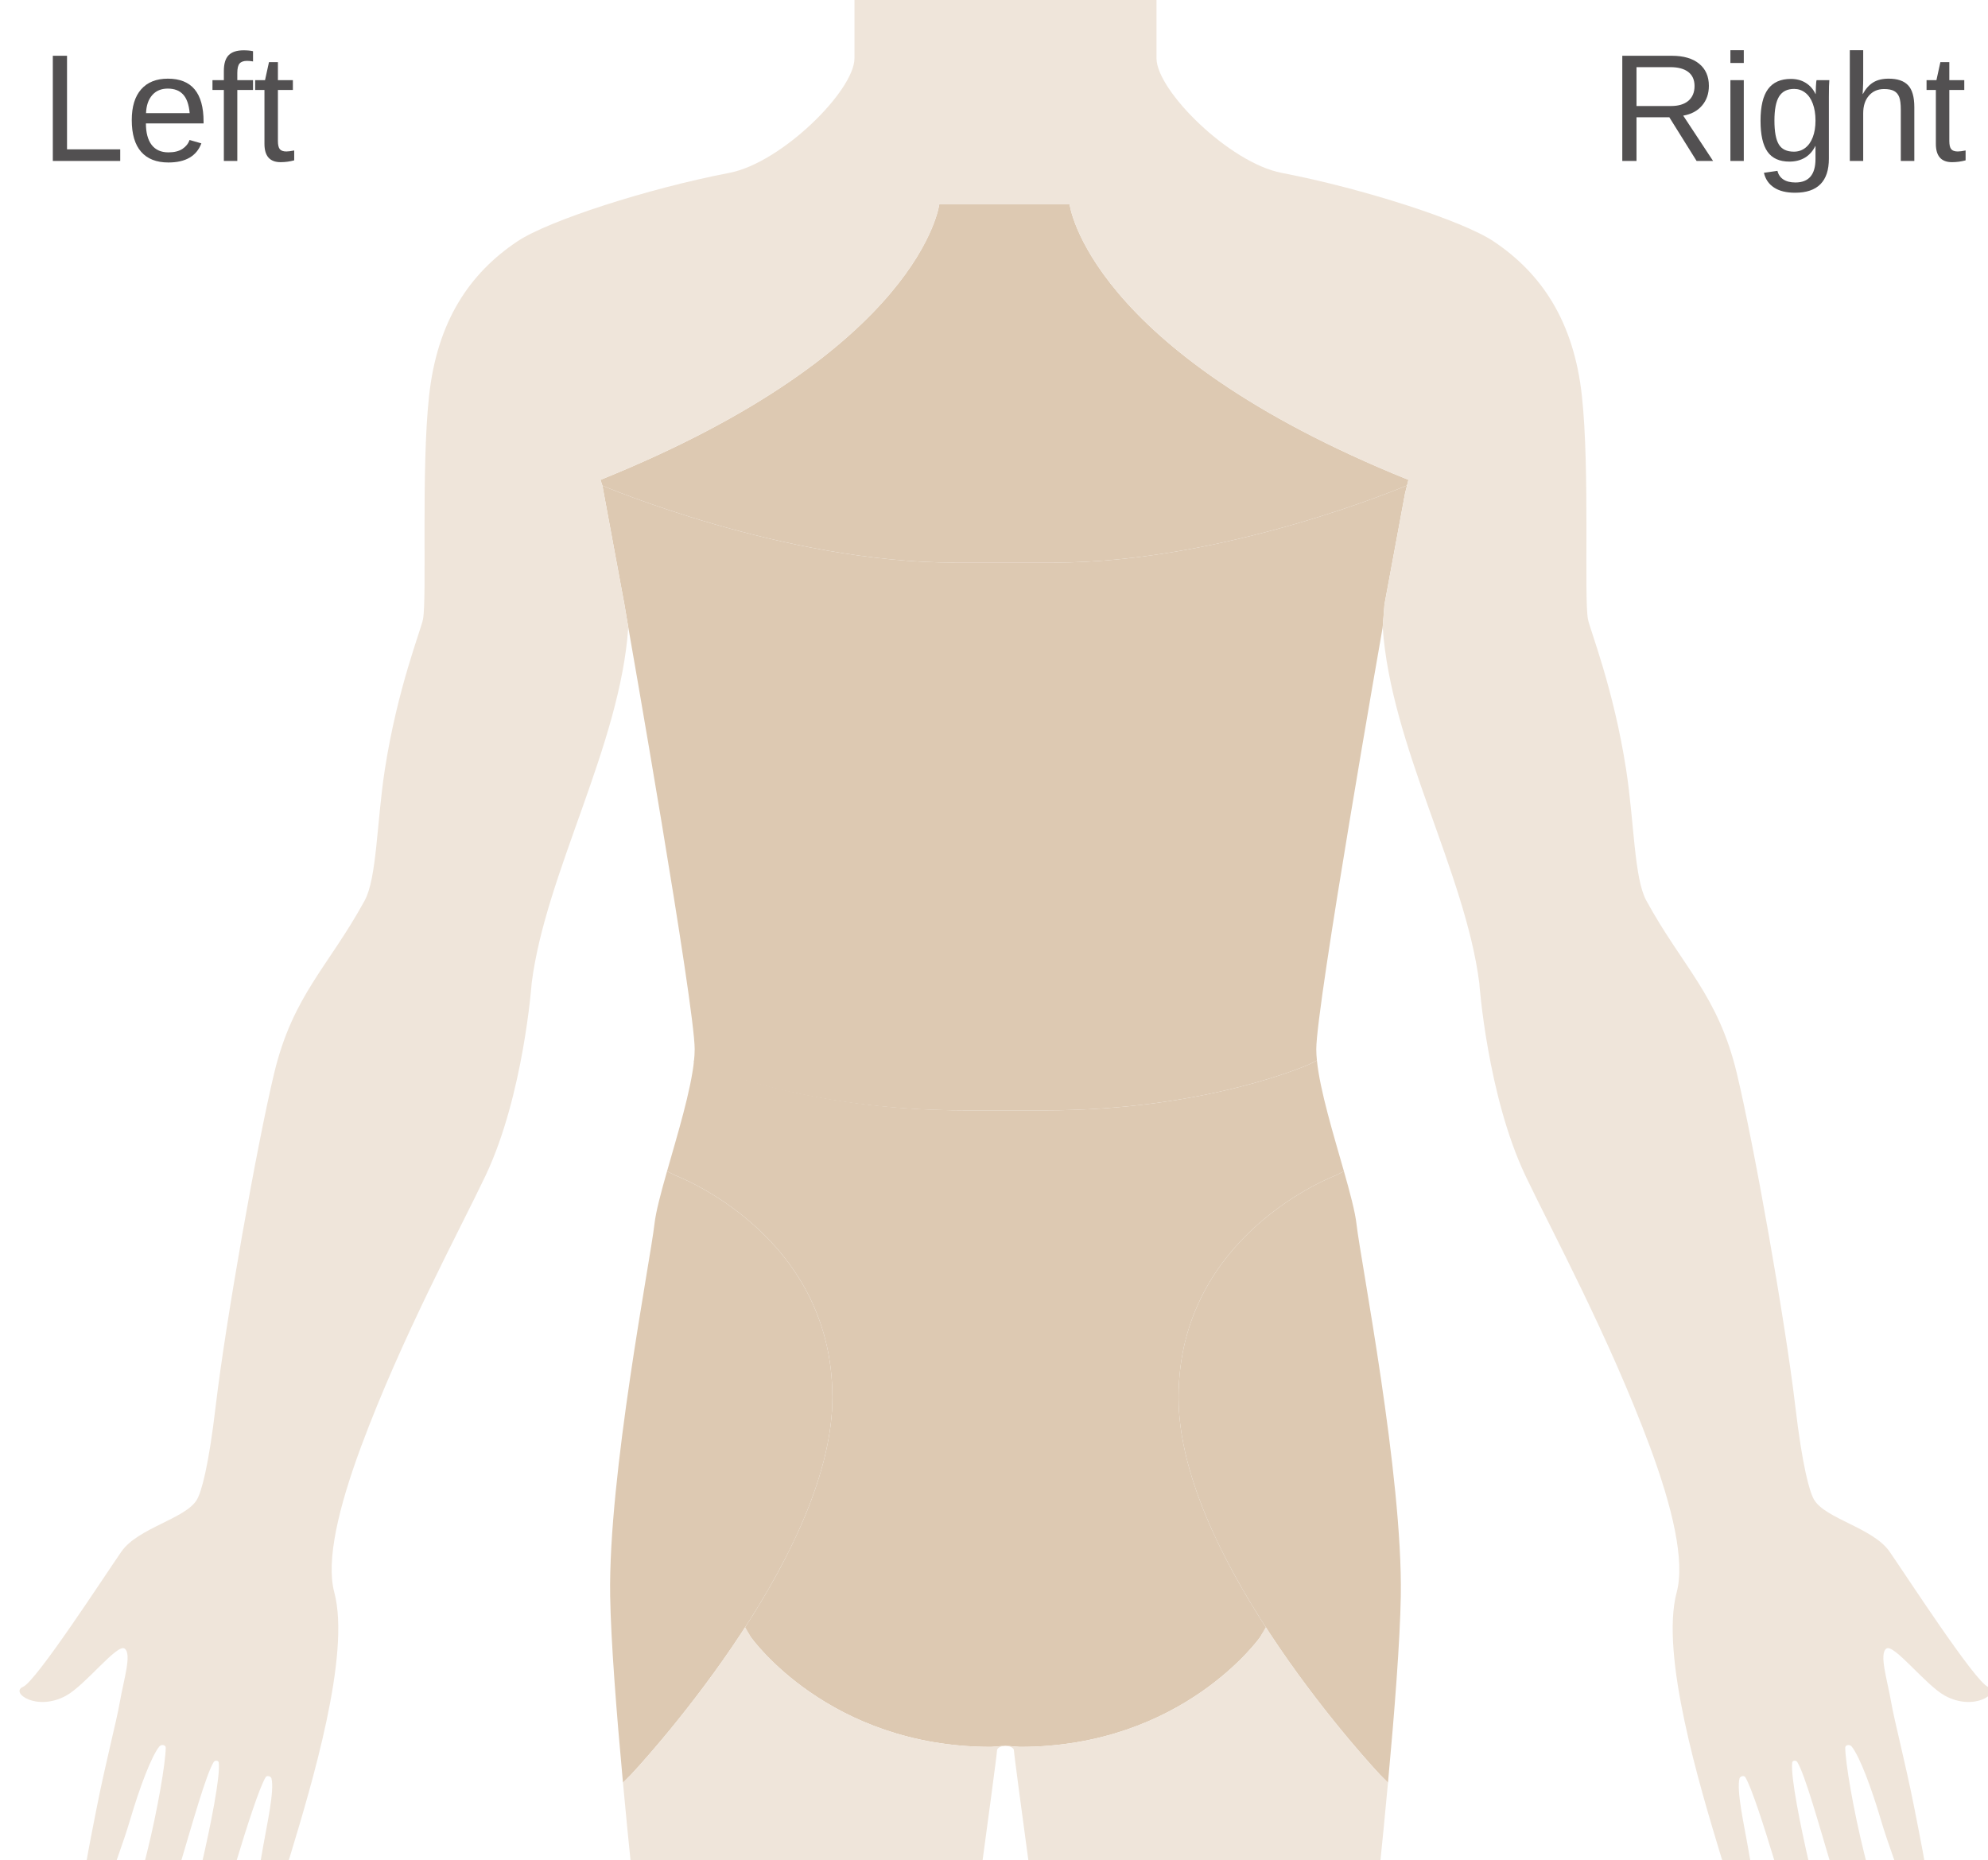
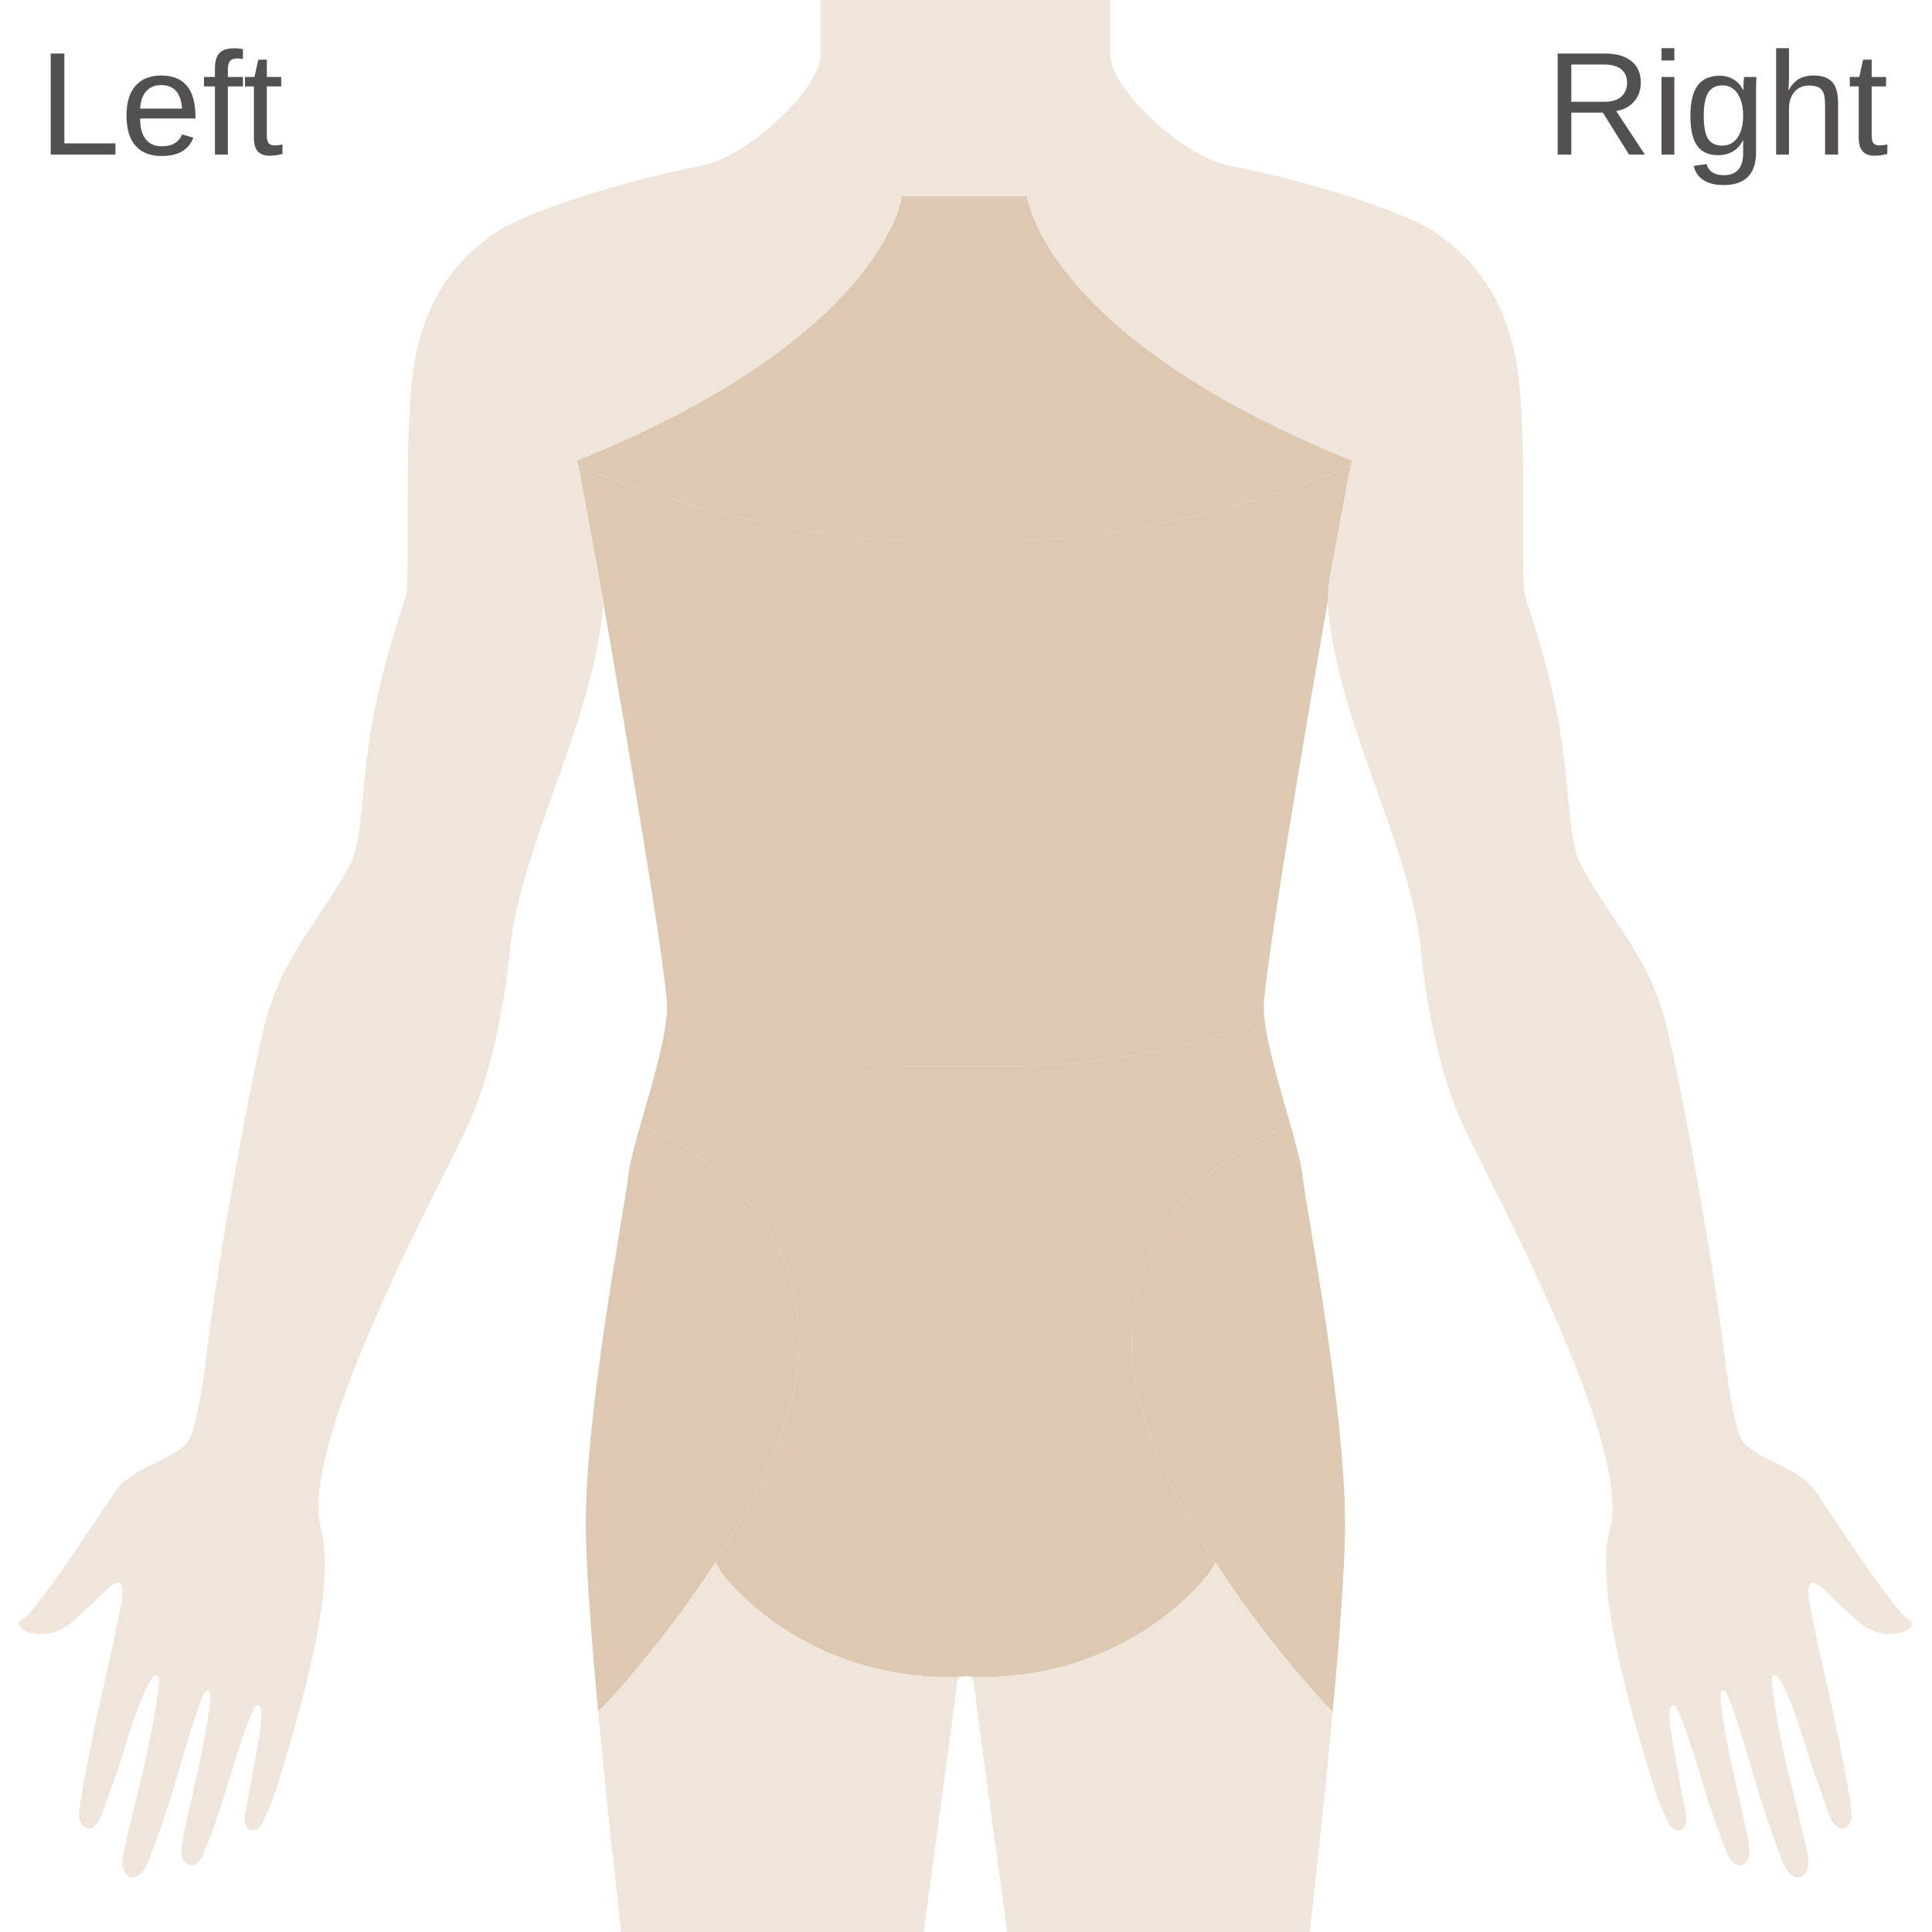
- <svg xmlns="http://www.w3.org/2000/svg" id="torso" viewBox="0 0 494 462" version="1.1">
+ <svg xmlns="http://www.w3.org/2000/svg" id="torso" viewBox="0 0 500 500" version="1.1">
  <g id="torso">
    <text id="Left" fill="#525051" font-family="Arial" font-size="38" font-weight="100">
      <tspan x="400" y="40">Right</tspan>
    </text>
    <text id="Right" fill="#525051" font-family="Arial" font-size="38" font-weight="100">
      <tspan x="10" y="40">Left</tspan>
    </text>
    <g id="selections">
      <path id="upper_back" fill="#DDC9B2" d="M261.94,139.801c42.684,0,87.558-19.132,87.558-19.132l0.14-0.064l0.34-1.37             c-79.896-32.252-84.207-68.535-84.207-68.535h-13.133h-6.088h-13.134c0,0-4.31,36.283-84.206,68.535l0.479,1.435             c0,0,44.874,19.132,87.558,19.132H261.94z" />
      <path id="mid_back" fill="#DDC9B2" d="M343.585,155.846l0.44-5.658l5.103-27.524l0.51-2.059l-0.14,0.064             c0,0-44.874,19.132-87.558,19.132h-24.693c-42.684,0-87.558-19.132-87.558-19.132l5.473,29.519l0.959,5.658             c0,0,16.501,93.906,16.501,104.896c0,0.948-0.071,1.994-0.194,3.11l1.34,0.584c0,0,25.446,11.479,65.668,11.479h20.316             c40.222,0,65.668-11.479,65.668-11.479l1.822-0.926c-0.1-0.986-0.159-1.919-0.159-2.769             C327.083,249.752,343.585,155.846,343.585,155.846z" />
      <path id="hip_right" fill="#DDC9B2" d="M337.084,304.197c-0.341-3.062-1.609-7.807-3.134-13.163l-1.963,1.006             c0,0-39.127,14.487-39.127,55.211s50.071,93.748,50.071,93.748l1.971,1.975c1.636-17.667,2.997-35.227,3.183-46.367             C348.584,366.636,338.084,313.188,337.084,304.197z" />
      <path id="bottom" fill="#DDC9B2" d="M331.987,292.04l1.963-1.006c-2.604-9.152-5.957-20.098-6.708-27.524l-1.822,0.926             c0,0-25.446,11.479-65.668,11.479h-9.899h-9.899c-40.222,0-65.668-11.479-65.668-11.479l-1.822-0.926             c-0.751,7.427-4.104,18.372-6.708,27.524l1.963,1.006c0,0,39.127,14.487,39.127,55.211c0,18.572-10.414,39.701-21.744,57.193             l1.496,2.389c0,0,19.185,27.248,59.649,27.248l3.606-0.279l3.606,0.279c40.465,0,59.649-27.248,59.649-27.248l1.496-2.389             c-11.33-17.492-21.744-38.621-21.744-57.193C292.86,306.527,331.987,292.04,331.987,292.04z" />
      <path id="hip_left" fill="#DDC9B2" d="M162.621,304.197c0.341-3.062,1.609-7.807,3.134-13.163l1.963,1.006             c0,0,39.127,14.487,39.127,55.211s-50.071,93.748-50.071,93.748l-1.971,1.975c-1.636-17.667-2.997-35.227-3.183-46.367             C151.121,366.636,161.621,313.188,162.621,304.197z" />
    </g>
    <g id="Features">
      <path id="right_leg" fill="#EFE5DA" d="M342.932,440.999c0,0-14.868-15.745-28.4-36.665l-1.423,2.499             c0,0-19.185,27.248-59.649,27.248l-3.606-0.279c1.051,0.042,2.102,0.482,2.102,1.195c0,1.424,9.123,68.003,9.123,68.003h77.508             c0,0,3.54-29.837,6.317-60.026L342.932,440.999z" />
      <path id="left_leg" fill="#EFE5DA" d="M156.773,440.999c0,0,14.868-15.745,28.4-36.665l1.423,2.499             c0,0,19.185,27.248,59.649,27.248l3.606-0.279c-1.051,0.042-2.102,0.482-2.102,1.195c0,1.424-9.123,68.003-9.123,68.003H161.12             c0,0-3.54-29.837-6.317-60.026L156.773,440.999z" />
      <path id="arms" fill="#EFE5DA" d="M349.978,119.234c-79.896-32.252-84.207-68.535-84.207-68.535h-13.133h-6.088h-13.134             c0,0-4.31,36.283-84.206,68.535l0.479,1.435l5.473,29.519l0.959,5.658c-2,29.469-20.5,60.939-24.001,88.411             c0,0-2,27.973-11.501,47.952c-6.442,13.546-20.769,39.979-30.881,67.224c-5.611,15.121-8.769,28.375-6.669,36.251             c4.128,15.473-5.616,47.792-11.014,65.598c-1.369,4.5-2.907,7.914-4.021,10.205c-0.734,1.51-1.793,2.487-3.221,2.103             c-1.312-0.351-1.711-2.124-1.419-3.796c0.508-2.877,1.329-7.015,2.012-11.068c0.847-4.973,2.867-13.84,2.042-16.838             c-0.142-0.52-1.128-0.785-1.432-0.282c-1.594,2.647-4.717,12.405-7.331,21.057c-1.965,6.514-4.231,12.729-5.814,16.659             c-0.972,2.424-2.424,3.838-3.95,3.328c-1.652-0.561-2.326-2.513-1.827-5.392c0.63-3.605,1.783-8.684,3.066-14.223             c2.066-8.938,4.67-21.717,4.19-25.098c-0.066-0.481-0.927-0.624-1.264-0.073c-1.914,3.149-5.336,15.436-8.311,25.384             c-2.104,7.025-4.556,13.755-6.314,18.338c-1.232,3.196-3.247,4.756-4.775,4.168c-1.481-0.561-2.444-2.805-1.829-5.716             c1.026-4.859,2.758-12.09,4.65-19.642c2.624-10.481,4.653-22.431,4.677-26.118c0.007-0.684-1.087-0.959-1.643-0.241             c-1.99,2.564-4.837,10.111-7.26,18.33c-1.551,5.241-4.462,13.151-6.203,17.827c-0.767,2.07-2.285,3.448-3.649,2.93             c-1.294-0.487-2.196-2.042-1.946-4.165c0.539-4.599,2.07-12.256,3.504-19.547c2.231-11.337,4.971-21.722,5.764-26.339             c0.984-5.708,3.06-12.056,1.229-13.414c-1.831-1.356-9.769,9.104-14.604,11.72c-7.312,3.97-13.955-0.812-10.654-2.218             c3.302-1.406,20.306-27.637,24.437-33.592c4.135-5.955,16.029-8.167,18.791-12.958c1.137-1.978,2.893-8.292,4.652-23.232             c2.5-21.23,10.262-64.91,14.512-82.643c4.671-19.492,13.5-26.474,22.501-42.957c3.032-5.553,3.001-19.48,5.001-32.469             c3.127-20.304,9.033-34.895,9.501-37.462c1.001-5.496-0.5-36.964,1.501-55.445c2-18.481,10-30.469,22.002-38.462             c7.649-5.094,32.257-13.074,52.604-16.982c13.002-2.498,31.104-20.48,31.104-28.473c0-11.488,0-14.485,0-14.485h75.051             c0,0,0,2.997,0,14.485c0,7.992,18.102,25.975,31.104,28.473c20.347,3.908,44.954,11.889,52.604,16.982             c12.002,7.993,20.002,19.981,22.002,38.462c2.001,18.481,0.5,49.949,1.501,55.445c0.468,2.567,6.374,17.158,9.501,37.462             c2,12.988,1.969,26.916,5.001,32.469c9.001,16.483,17.831,23.465,22.502,42.957c4.249,17.732,12.012,61.412,14.512,82.643             c1.759,14.94,3.516,21.255,4.651,23.232c2.762,4.791,14.657,7.003,18.792,12.958c4.13,5.955,21.134,32.187,24.436,33.592             c3.302,1.406-3.343,6.188-10.653,2.218c-4.835-2.616-12.773-13.076-14.604-11.72c-1.83,1.358,0.244,7.706,1.229,13.414             c0.793,4.617,3.533,15.002,5.764,26.339c1.435,7.291,2.965,14.948,3.504,19.547c0.25,2.123-0.652,3.678-1.947,4.166             c-1.363,0.519-2.882-0.86-3.647-2.931c-1.741-4.676-4.653-12.586-6.203-17.827c-2.424-8.219-5.271-15.766-7.26-18.33             c-0.556-0.717-1.649-0.442-1.643,0.242c0.022,3.687,2.052,15.636,4.676,26.118c1.894,7.551,3.625,14.782,4.651,19.641             c0.615,2.911-0.348,5.155-1.829,5.716c-1.529,0.588-3.544-0.972-4.776-4.168c-1.76-4.583-4.211-11.312-6.314-18.338             c-2.975-9.948-6.396-22.234-8.31-25.384c-0.337-0.551-1.198-0.408-1.265,0.073c-0.479,3.381,2.125,16.159,4.191,25.098             c1.282,5.539,2.437,10.617,3.066,14.224c0.499,2.878-0.176,4.83-1.827,5.391c-1.527,0.51-2.979-0.904-3.95-3.328             c-1.583-3.931-3.85-10.146-5.814-16.659c-2.615-8.651-5.737-18.409-7.332-21.057c-0.303-0.503-1.289-0.237-1.432,0.282             c-0.824,2.998,1.196,11.865,2.042,16.838c0.683,4.054,1.504,8.191,2.013,11.068c0.291,1.672-0.107,3.445-1.42,3.796             c-1.428,0.385-2.486-0.593-3.22-2.102c-1.114-2.292-2.652-5.706-4.021-10.206c-5.397-17.806-15.143-50.125-11.015-65.598             c2.1-7.876-1.057-21.13-6.669-36.251c-10.111-27.245-24.438-53.678-30.88-67.224c-9.502-19.979-11.502-47.952-11.502-47.952             c-3.501-27.472-22.002-58.942-24-88.411l0.44-5.658l5.103-27.524L349.978,119.234z" />
    </g>
  </g>
</svg>
